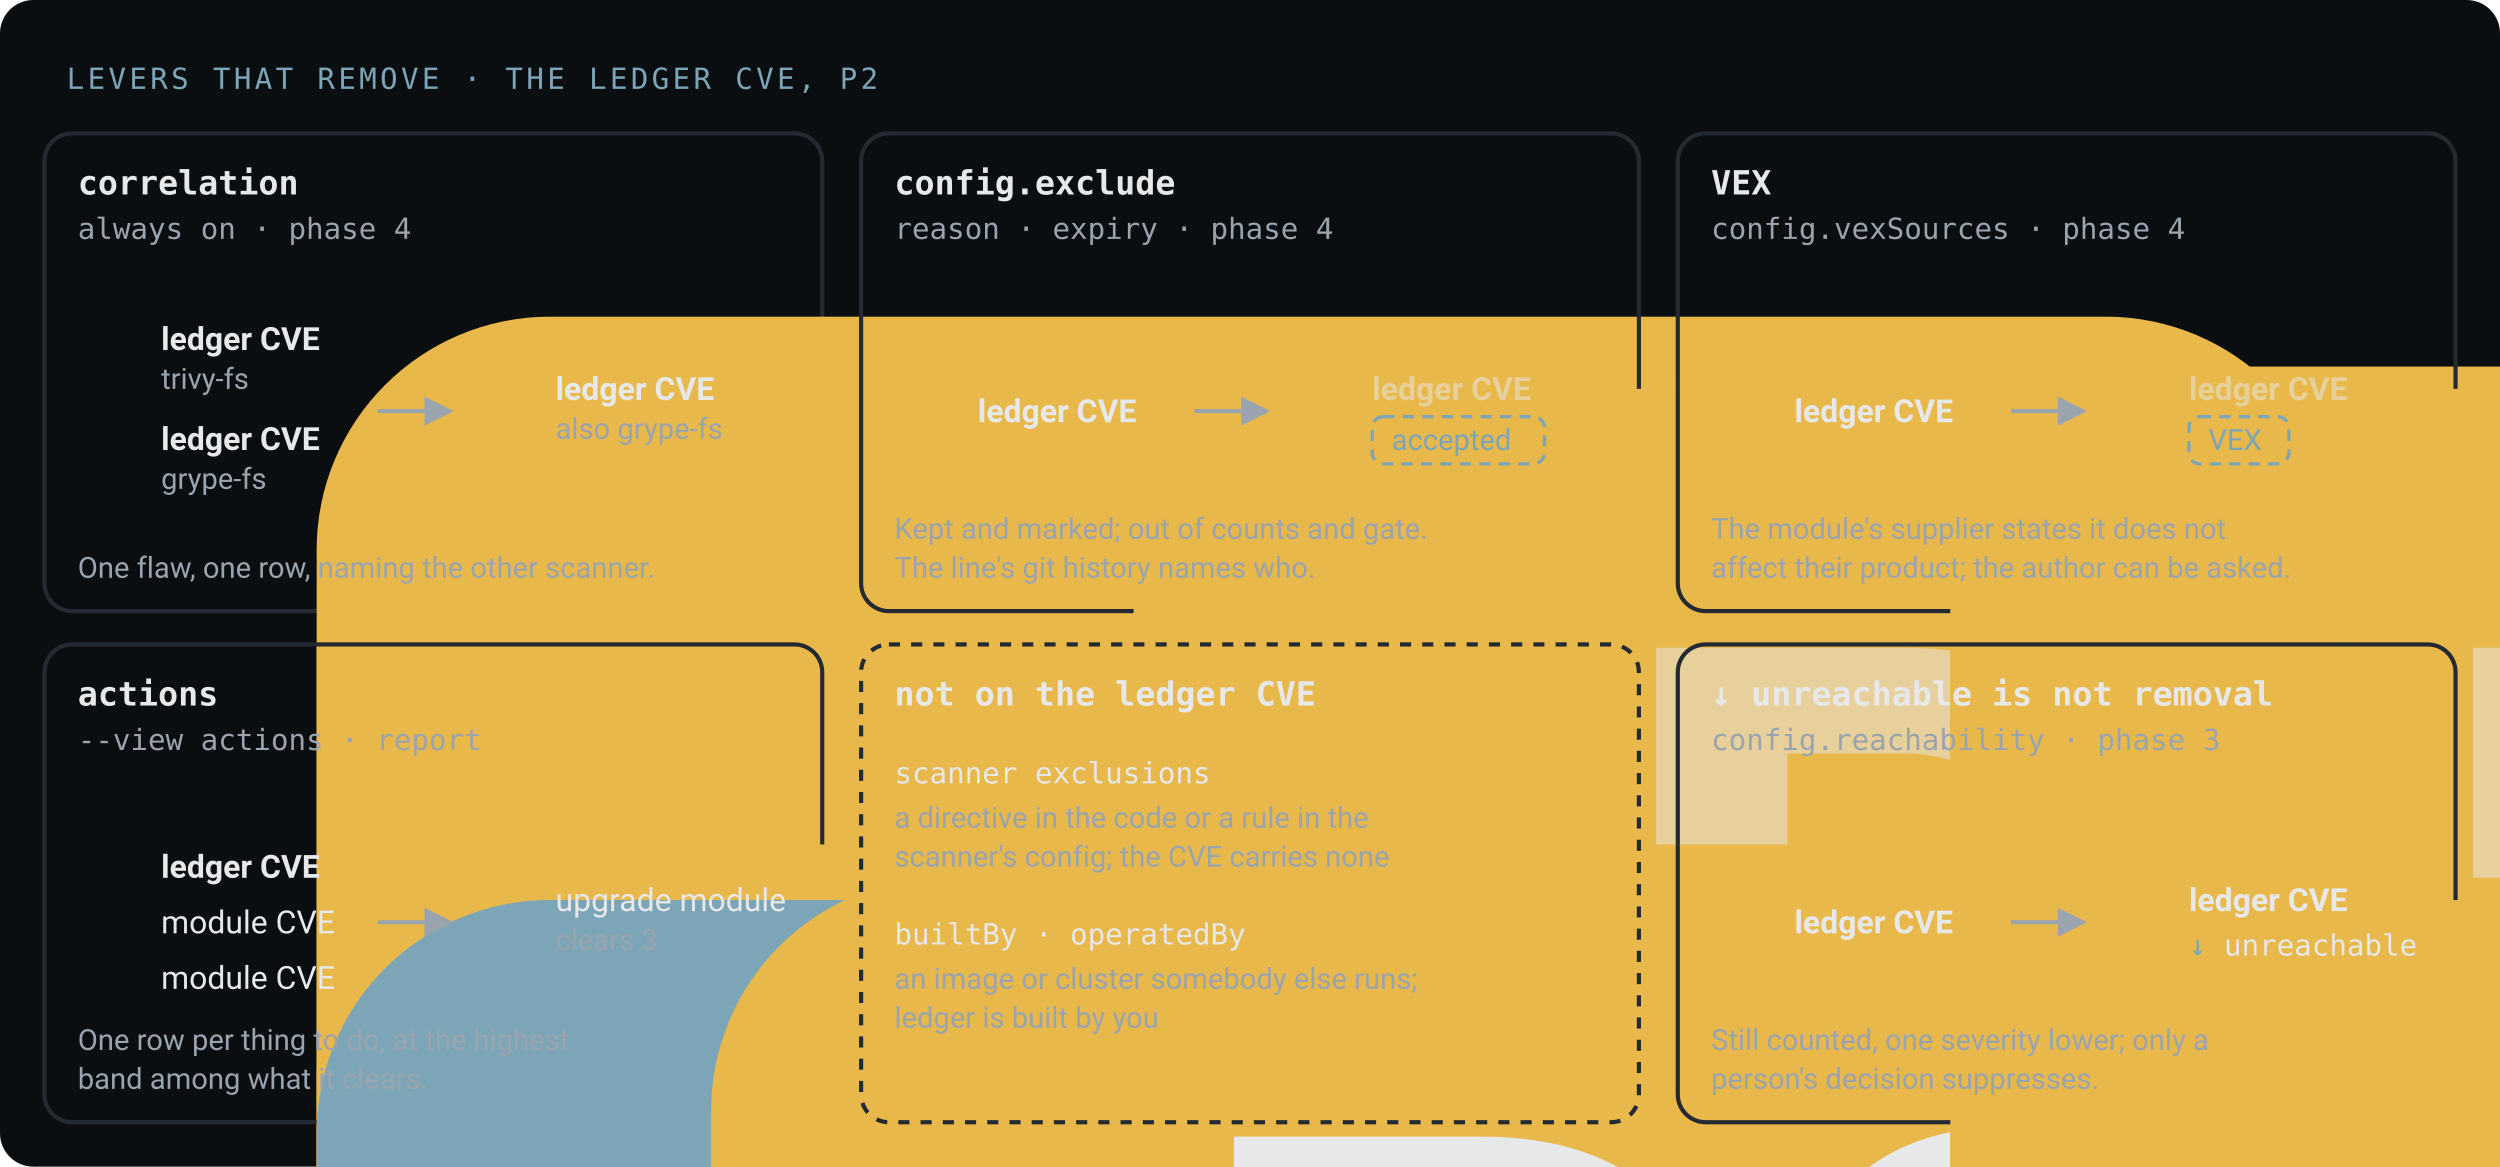
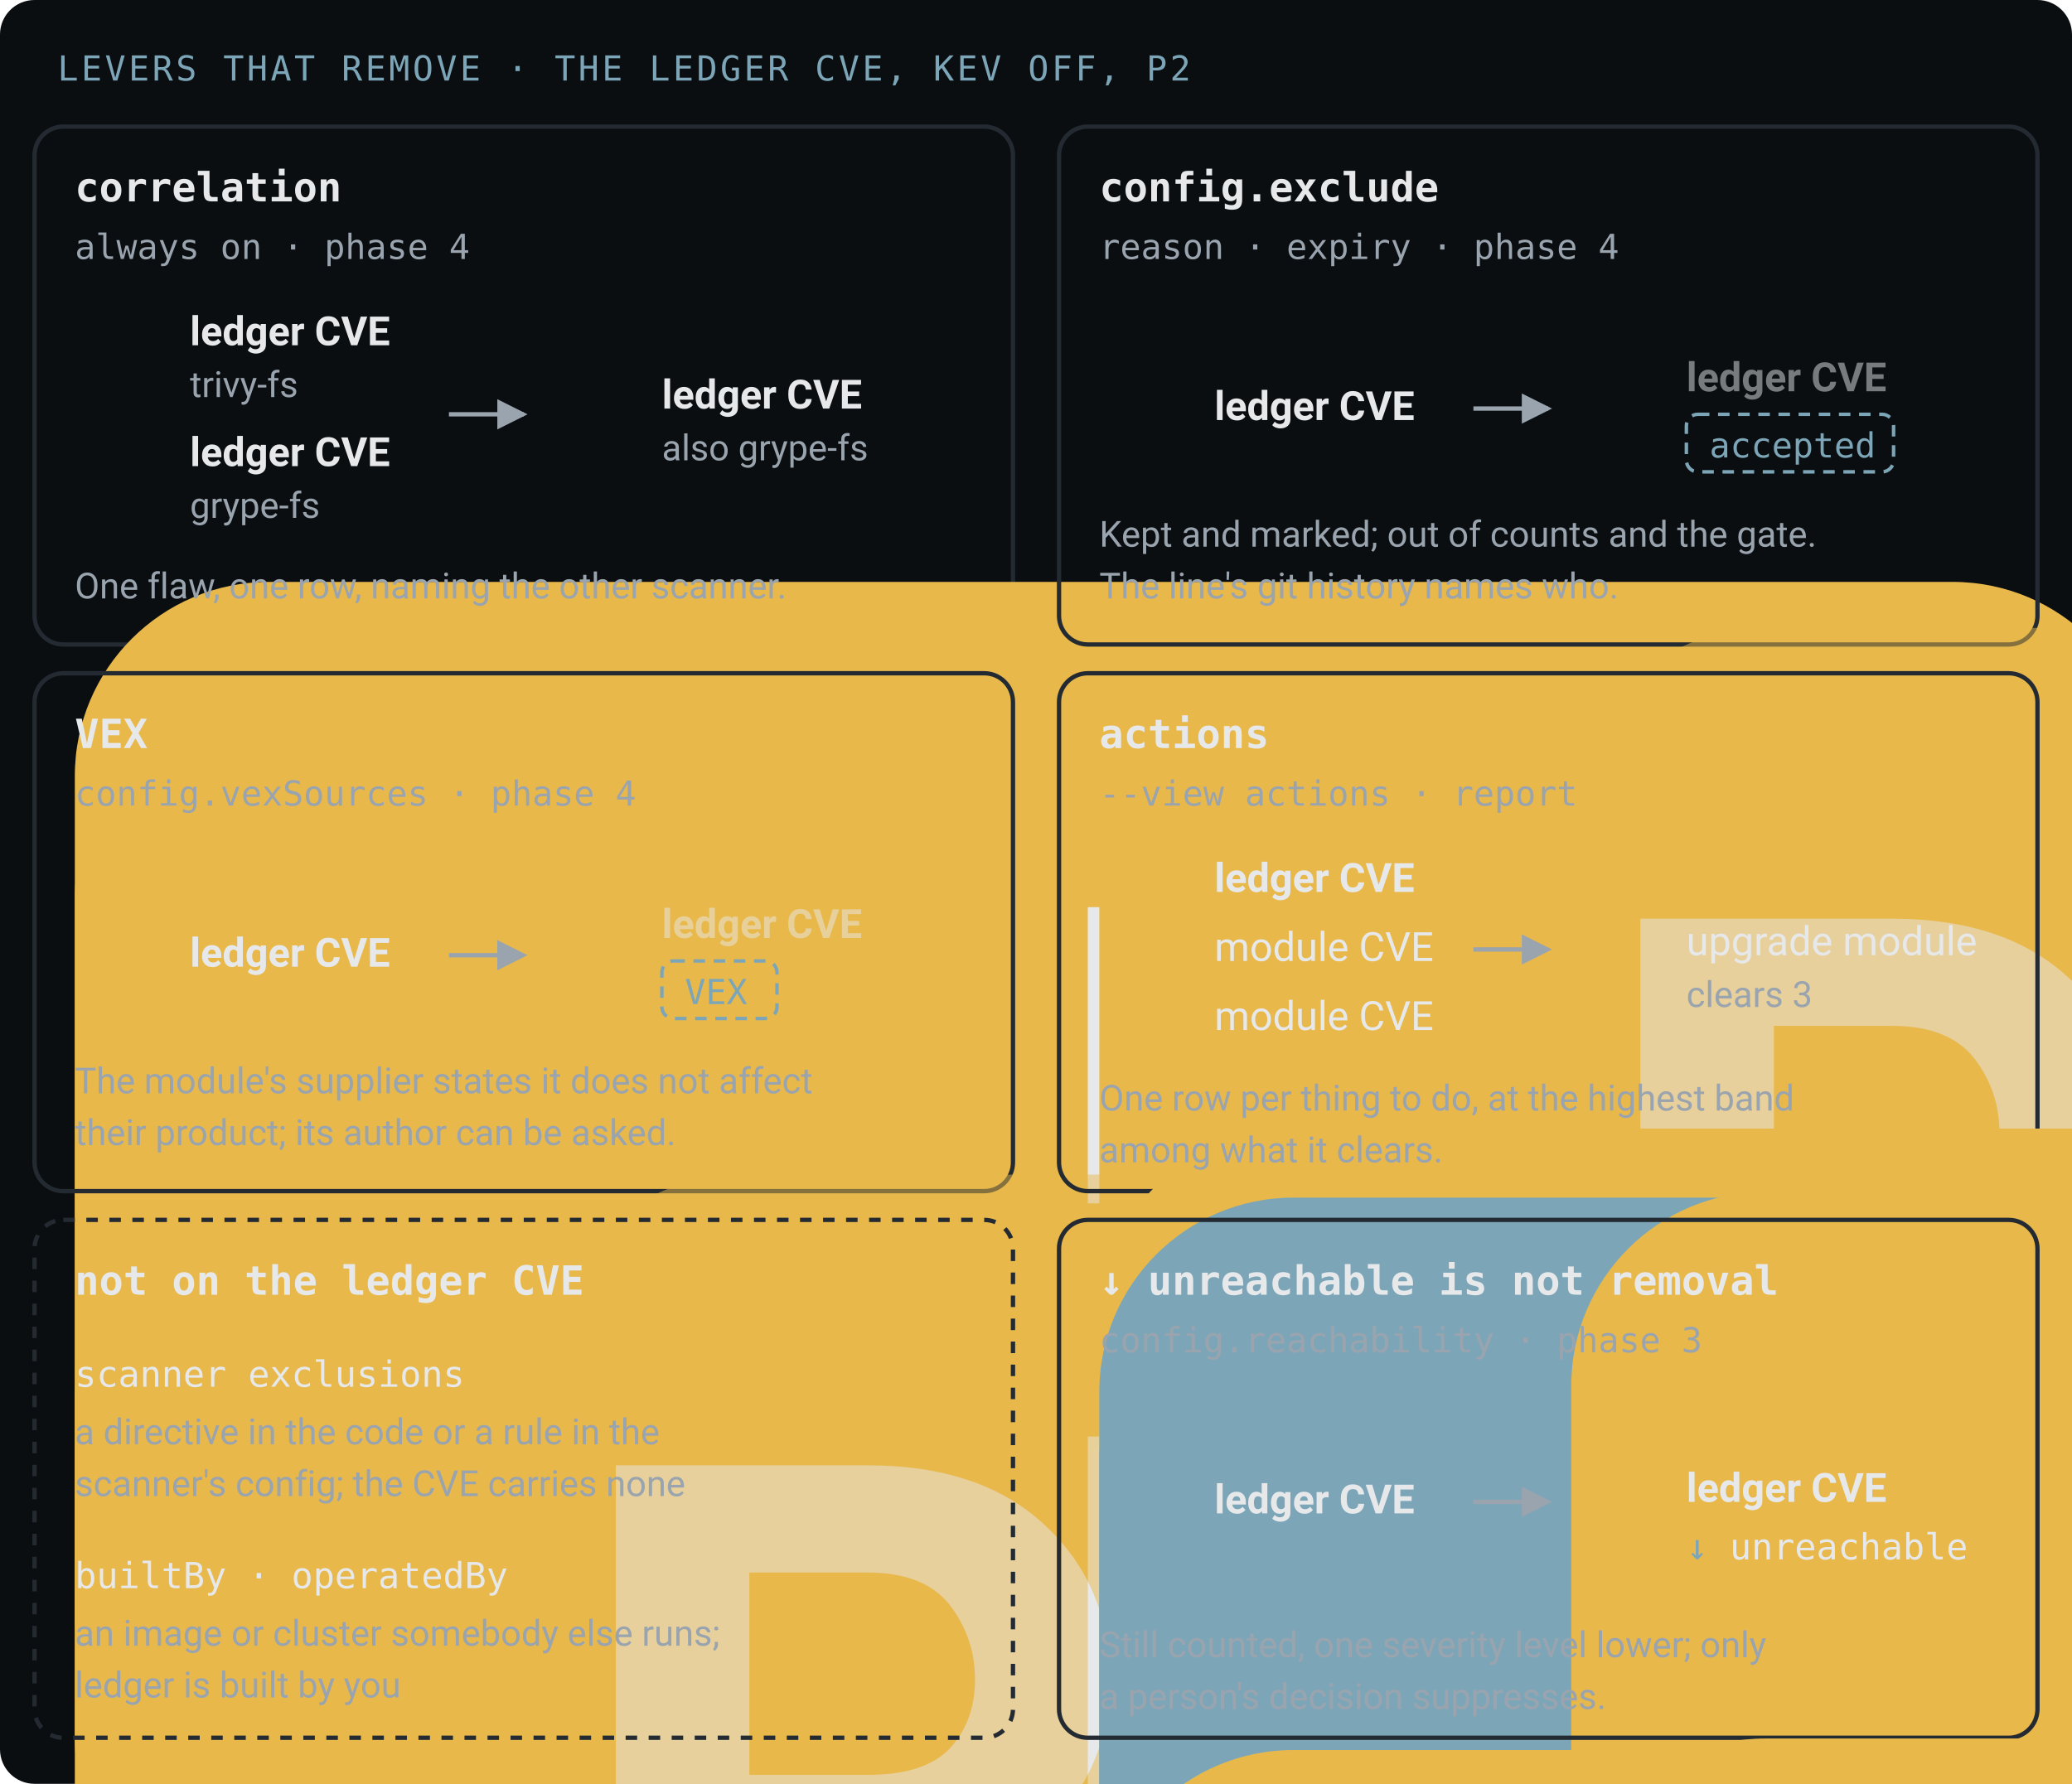
- <svg xmlns="http://www.w3.org/2000/svg" viewBox="0 0 900 420" width="900" height="420" role="img" aria-label="The ledger CVE under each removal lever: correlation makes two copies one row, an exclusion or a VEX statement marks it and keeps it, an action folds it into one upgrade, and an unreachable verdict keeps it in the count.">
+ <svg xmlns="http://www.w3.org/2000/svg" viewBox="0 0 720 620" width="720" height="620" role="img" aria-label="The ledger CVE under each removal lever: correlation makes two copies one row, an exclusion or a VEX statement marks it and keeps it, an action folds it into one upgrade, and an unreachable verdict keeps it in the count.">
  <defs>
    <style>
-       text{font-family:'Space Grotesk',system-ui,-apple-system,'Segoe UI',Roboto,Helvetica,Arial,sans-serif;fill:#E6E8EA;font-size:11.5px}
+       text{font-family:'Space Grotesk',system-ui,-apple-system,'Segoe UI',Roboto,Helvetica,Arial,sans-serif;fill:#E6E8EA;font-size:14px}
      .m{font-family:'JetBrains Mono',ui-monospace,SFMono-Regular,Menlo,Consolas,monospace}
-       .e{font-family:'JetBrains Mono',ui-monospace,SFMono-Regular,Menlo,Consolas,monospace;font-size:10.5px;letter-spacing:1.2px;fill:#7CA6B8}
-       .mu{fill:#9AA4AE}.sm{font-size:10.5px}.t{font-size:12px}.b{font-weight:700}
+       .e{font-family:'JetBrains Mono',ui-monospace,SFMono-Regular,Menlo,Consolas,monospace;font-size:12px;letter-spacing:1px;fill:#7CA6B8}
+       .mu{fill:#9AA4AE}.sm{font-size:12.5px}.k{font-size:12px}.t{font-size:14px}.b{font-weight:700}
      .pan{fill:none;stroke:#232A31;stroke-width:1.5}
      .ar{stroke:#9AA4AE;stroke-width:1.5;fill:none}
      .tag{fill:none;stroke:#7CA6B8;stroke-width:1.2;stroke-dasharray:4 3}
      .tg{fill:#7CA6B8}.td{fill:#7CA6B8}
    </style>
-     <symbol id="c2" viewBox="0 0 26 15" width="26" height="15">
-       <rect width="26" height="15" rx="3" fill="#E8B84B" />
-       <text x="13" y="11.5" text-anchor="middle" font-family="'JetBrains Mono',ui-monospace,monospace" font-size="10" font-weight="700" fill="#16110A">P2</text>
+     <symbol id="c2" viewBox="0 0 32 19" width="32" height="19">
+       <rect width="32" height="19" rx="3" fill="#E8B84B" />
+       <text x="16" y="14" text-anchor="middle" font-family="'JetBrains Mono',ui-monospace,monospace" font-size="12" font-weight="700" fill="#16110A">P2</text>
    </symbol>
-     <symbol id="c3" viewBox="0 0 26 15" width="26" height="15">
-       <rect width="26" height="15" rx="3" fill="#7CA6B8" />
-       <text x="13" y="11.5" text-anchor="middle" font-family="'JetBrains Mono',ui-monospace,monospace" font-size="10" font-weight="700" fill="#0A1116">P3</text>
+     <symbol id="c3" viewBox="0 0 32 19" width="32" height="19">
+       <rect width="32" height="19" rx="3" fill="#7CA6B8" />
+       <text x="16" y="14" text-anchor="middle" font-family="'JetBrains Mono',ui-monospace,monospace" font-size="12" font-weight="700" fill="#0A1116">P3</text>
    </symbol>
    <marker id="h" viewBox="0 0 8 8" refX="7" refY="4" markerWidth="7" markerHeight="7" orient="auto">
      <path d="M0 0L8 4L0 8z" fill="#9AA4AE" />
    </marker>
  </defs>
-   <rect width="900" height="420" rx="12" fill="#0B0E11" />
-   <text class="e" x="24" y="32">LEVERS THAT REMOVE · THE LEDGER CVE, P2</text>
-   <g transform="translate(16 48)">
-     <rect class="pan" width="280" height="172" rx="10" />
-     <text class="m b t" x="12" y="22">correlation</text>
-     <text class="m sm mu" x="12" y="38">always on · phase 4</text>
-     <use href="#c2" x="12" y="66" />
-     <text class="b" x="42" y="78">ledger CVE</text>
-     <text class="sm mu" x="42" y="92">trivy-fs</text>
-     <use href="#c2" x="12" y="102" />
-     <text class="b" x="42" y="114">ledger CVE</text>
-     <text class="sm mu" x="42" y="128">grype-fs</text>
-     <path class="ar" d="M120 100H146" marker-end="url(#h)" />
-     <use href="#c2" x="154" y="84" />
-     <text class="b" x="184" y="96">ledger CVE</text>
-     <text class="sm mu" x="184" y="110">also grype-fs</text>
-     <text class="sm mu" x="12" y="160">One flaw, one row, naming the other scanner.</text>
+   <rect width="720" height="620" rx="12" fill="#0B0E11" />
+   <text class="e" x="20" y="28">LEVERS THAT REMOVE · THE LEDGER CVE, KEV OFF, P2</text>
+   <g transform="translate(12 44)">
+     <rect class="pan" width="340" height="180" rx="10" />
+     <text class="m b t" x="14" y="26">correlation</text>
+     <text class="m k mu" x="14" y="46">always on · phase 4</text>
+     <use href="#c2" x="14" y="62" />
+     <text class="b" x="54" y="76">ledger CVE</text>
+     <text class="sm mu" x="54" y="94">trivy-fs</text>
+     <use href="#c2" x="14" y="104" />
+     <text class="b" x="54" y="118">ledger CVE</text>
+     <text class="sm mu" x="54" y="136">grype-fs</text>
+     <path class="ar" d="M144 100H170" marker-end="url(#h)" />
+     <use href="#c2" x="178" y="84" />
+     <text class="b" x="218" y="98">ledger CVE</text>
+     <text class="sm mu" x="218" y="116">also grype-fs</text>
+     <text class="sm mu" x="14" y="164">One flaw, one row, naming the other scanner.</text>
  </g>
-   <g transform="translate(310 48)">
-     <rect class="pan" width="280" height="172" rx="10" />
-     <text class="m b t" x="12" y="22">config.exclude</text>
-     <text class="m sm mu" x="12" y="38">reason · expiry · phase 4</text>
-     <use href="#c2" x="12" y="92" />
-     <text class="b" x="42" y="104">ledger CVE</text>
-     <path class="ar" d="M120 100H146" marker-end="url(#h)" />
+   <g transform="translate(368 44)">
+     <rect class="pan" width="340" height="180" rx="10" />
+     <text class="m b t" x="14" y="26">config.exclude</text>
+     <text class="m k mu" x="14" y="46">reason · expiry · phase 4</text>
+     <use href="#c2" x="14" y="88" />
+     <text class="b" x="54" y="102">ledger CVE</text>
+     <path class="ar" d="M144 98H170" marker-end="url(#h)" />
    <g opacity=".5">
-       <use href="#c2" x="154" y="84" />
-       <text class="b" x="184" y="96">ledger CVE</text>
+       <use href="#c2" x="178" y="78" />
+       <text class="b" x="218" y="92">ledger CVE</text>
    </g>
-     <rect class="tag" x="184" y="102" width="62" height="17" rx="4" />
-     <text class="sm tg" x="191" y="114">accepted</text>
-     <text class="sm mu" x="12" y="146">Kept and marked; out of counts and gate.</text>
-     <text class="sm mu" x="12" y="160">The line's git history names who.</text>
+     <rect class="tag" x="218" y="100" width="72" height="20" rx="4" />
+     <text class="m k tg" x="226" y="115">accepted</text>
+     <text class="sm mu" x="14" y="146">Kept and marked; out of counts and the gate.</text>
+     <text class="sm mu" x="14" y="164">The line's git history names who.</text>
  </g>
-   <g transform="translate(604 48)">
-     <rect class="pan" width="280" height="172" rx="10" />
-     <text class="m b t" x="12" y="22">VEX</text>
-     <text class="m sm mu" x="12" y="38">config.vexSources · phase 4</text>
-     <use href="#c2" x="12" y="92" />
-     <text class="b" x="42" y="104">ledger CVE</text>
-     <path class="ar" d="M120 100H146" marker-end="url(#h)" />
+   <g transform="translate(12 234)">
+     <rect class="pan" width="340" height="180" rx="10" />
+     <text class="m b t" x="14" y="26">VEX</text>
+     <text class="m k mu" x="14" y="46">config.vexSources · phase 4</text>
+     <use href="#c2" x="14" y="88" />
+     <text class="b" x="54" y="102">ledger CVE</text>
+     <path class="ar" d="M144 98H170" marker-end="url(#h)" />
    <g opacity=".5">
-       <use href="#c2" x="154" y="84" />
-       <text class="b" x="184" y="96">ledger CVE</text>
+       <use href="#c2" x="178" y="78" />
+       <text class="b" x="218" y="92">ledger CVE</text>
    </g>
-     <rect class="tag" x="184" y="102" width="36" height="17" rx="4" />
-     <text class="sm tg" x="191" y="114">VEX</text>
-     <text class="sm mu" x="12" y="146">The module's supplier states it does not</text>
-     <text class="sm mu" x="12" y="160">affect their product; the author can be asked.</text>
+     <rect class="tag" x="218" y="100" width="40" height="20" rx="4" />
+     <text class="m k tg" x="226" y="115">VEX</text>
+     <text class="sm mu" x="14" y="146">The module's supplier states it does not affect</text>
+     <text class="sm mu" x="14" y="164">their product; its author can be asked.</text>
  </g>
-   <g transform="translate(16 232)">
-     <rect class="pan" width="280" height="172" rx="10" />
-     <text class="m b t" x="12" y="22">actions</text>
-     <text class="m sm mu" x="12" y="38">--view actions · report</text>
-     <use href="#c2" x="12" y="72" />
-     <text class="b" x="42" y="84">ledger CVE</text>
-     <use href="#c3" x="12" y="92" />
-     <text x="42" y="104">module CVE</text>
-     <use href="#c3" x="12" y="112" />
-     <text x="42" y="124">module CVE</text>
-     <path class="ar" d="M120 100H146" marker-end="url(#h)" />
-     <use href="#c2" x="154" y="84" />
-     <text x="184" y="96">upgrade module</text>
-     <text class="sm mu" x="184" y="110">clears 3</text>
-     <text class="sm mu" x="12" y="146">One row per thing to do, at the highest</text>
-     <text class="sm mu" x="12" y="160">band among what it clears.</text>
+   <g transform="translate(368 234)">
+     <rect class="pan" width="340" height="180" rx="10" />
+     <text class="m b t" x="14" y="26">actions</text>
+     <text class="m k mu" x="14" y="46">--view actions · report</text>
+     <use href="#c2" x="14" y="62" />
+     <text class="b" x="54" y="76">ledger CVE</text>
+     <use href="#c3" x="14" y="86" />
+     <text x="54" y="100">module CVE</text>
+     <use href="#c3" x="14" y="110" />
+     <text x="54" y="124">module CVE</text>
+     <path class="ar" d="M144 96H170" marker-end="url(#h)" />
+     <use href="#c2" x="178" y="84" />
+     <text x="218" y="98">upgrade module</text>
+     <text class="sm mu" x="218" y="116">clears 3</text>
+     <text class="sm mu" x="14" y="152">One row per thing to do, at the highest band</text>
+     <text class="sm mu" x="14" y="170">among what it clears.</text>
  </g>
-   <g transform="translate(310 232)">
-     <rect class="pan" width="280" height="172" rx="10" stroke-dasharray="4 4" />
-     <text class="m b t" x="12" y="22">not on the ledger CVE</text>
-     <text class="m sm" x="12" y="50">scanner exclusions</text>
-     <text class="sm mu" x="12" y="66">a directive in the code or a rule in the</text>
-     <text class="sm mu" x="12" y="80">scanner's config; the CVE carries none</text>
-     <text class="m sm" x="12" y="108">builtBy · operatedBy</text>
-     <text class="sm mu" x="12" y="124">an image or cluster somebody else runs;</text>
-     <text class="sm mu" x="12" y="138">ledger is built by you</text>
+   <g transform="translate(12 424)">
+     <rect class="pan" width="340" height="180" rx="10" stroke-dasharray="4 4" />
+     <text class="m b t" x="14" y="26">not on the ledger CVE</text>
+     <text class="m sm" x="14" y="58">scanner exclusions</text>
+     <text class="sm mu" x="14" y="78">a directive in the code or a rule in the</text>
+     <text class="sm mu" x="14" y="96">scanner's config; the CVE carries none</text>
+     <text class="m sm" x="14" y="128">builtBy · operatedBy</text>
+     <text class="sm mu" x="14" y="148">an image or cluster somebody else runs;</text>
+     <text class="sm mu" x="14" y="166">ledger is built by you</text>
  </g>
-   <g transform="translate(604 232)">
-     <rect class="pan" width="280" height="172" rx="10" />
-     <text class="m b t" x="12" y="22">↓ unreachable is not removal</text>
-     <text class="m sm mu" x="12" y="38">config.reachability · phase 3</text>
-     <use href="#c2" x="12" y="92" />
-     <text class="b" x="42" y="104">ledger CVE</text>
-     <path class="ar" d="M120 100H146" marker-end="url(#h)" />
-     <use href="#c2" x="154" y="84" />
-     <text class="b" x="184" y="96">ledger CVE</text>
-     <text class="m sm" x="184" y="112">
+   <g transform="translate(368 424)">
+     <rect class="pan" width="340" height="180" rx="10" />
+     <text class="m b t" x="14" y="26">↓ unreachable is not removal</text>
+     <text class="m k mu" x="14" y="46">config.reachability · phase 3</text>
+     <use href="#c2" x="14" y="88" />
+     <text class="b" x="54" y="102">ledger CVE</text>
+     <path class="ar" d="M144 98H170" marker-end="url(#h)" />
+     <use href="#c2" x="178" y="84" />
+     <text class="b" x="218" y="98">ledger CVE</text>
+     <text class="m sm" x="218" y="118">
      <tspan class="td">↓</tspan> unreachable</text>
-     <text class="sm mu" x="12" y="146">Still counted, one severity lower; only a</text>
-     <text class="sm mu" x="12" y="160">person's decision suppresses.</text>
+     <text class="sm mu" x="14" y="152">Still counted, one severity level lower; only</text>
+     <text class="sm mu" x="14" y="170">a person's decision suppresses.</text>
  </g>
</svg>
